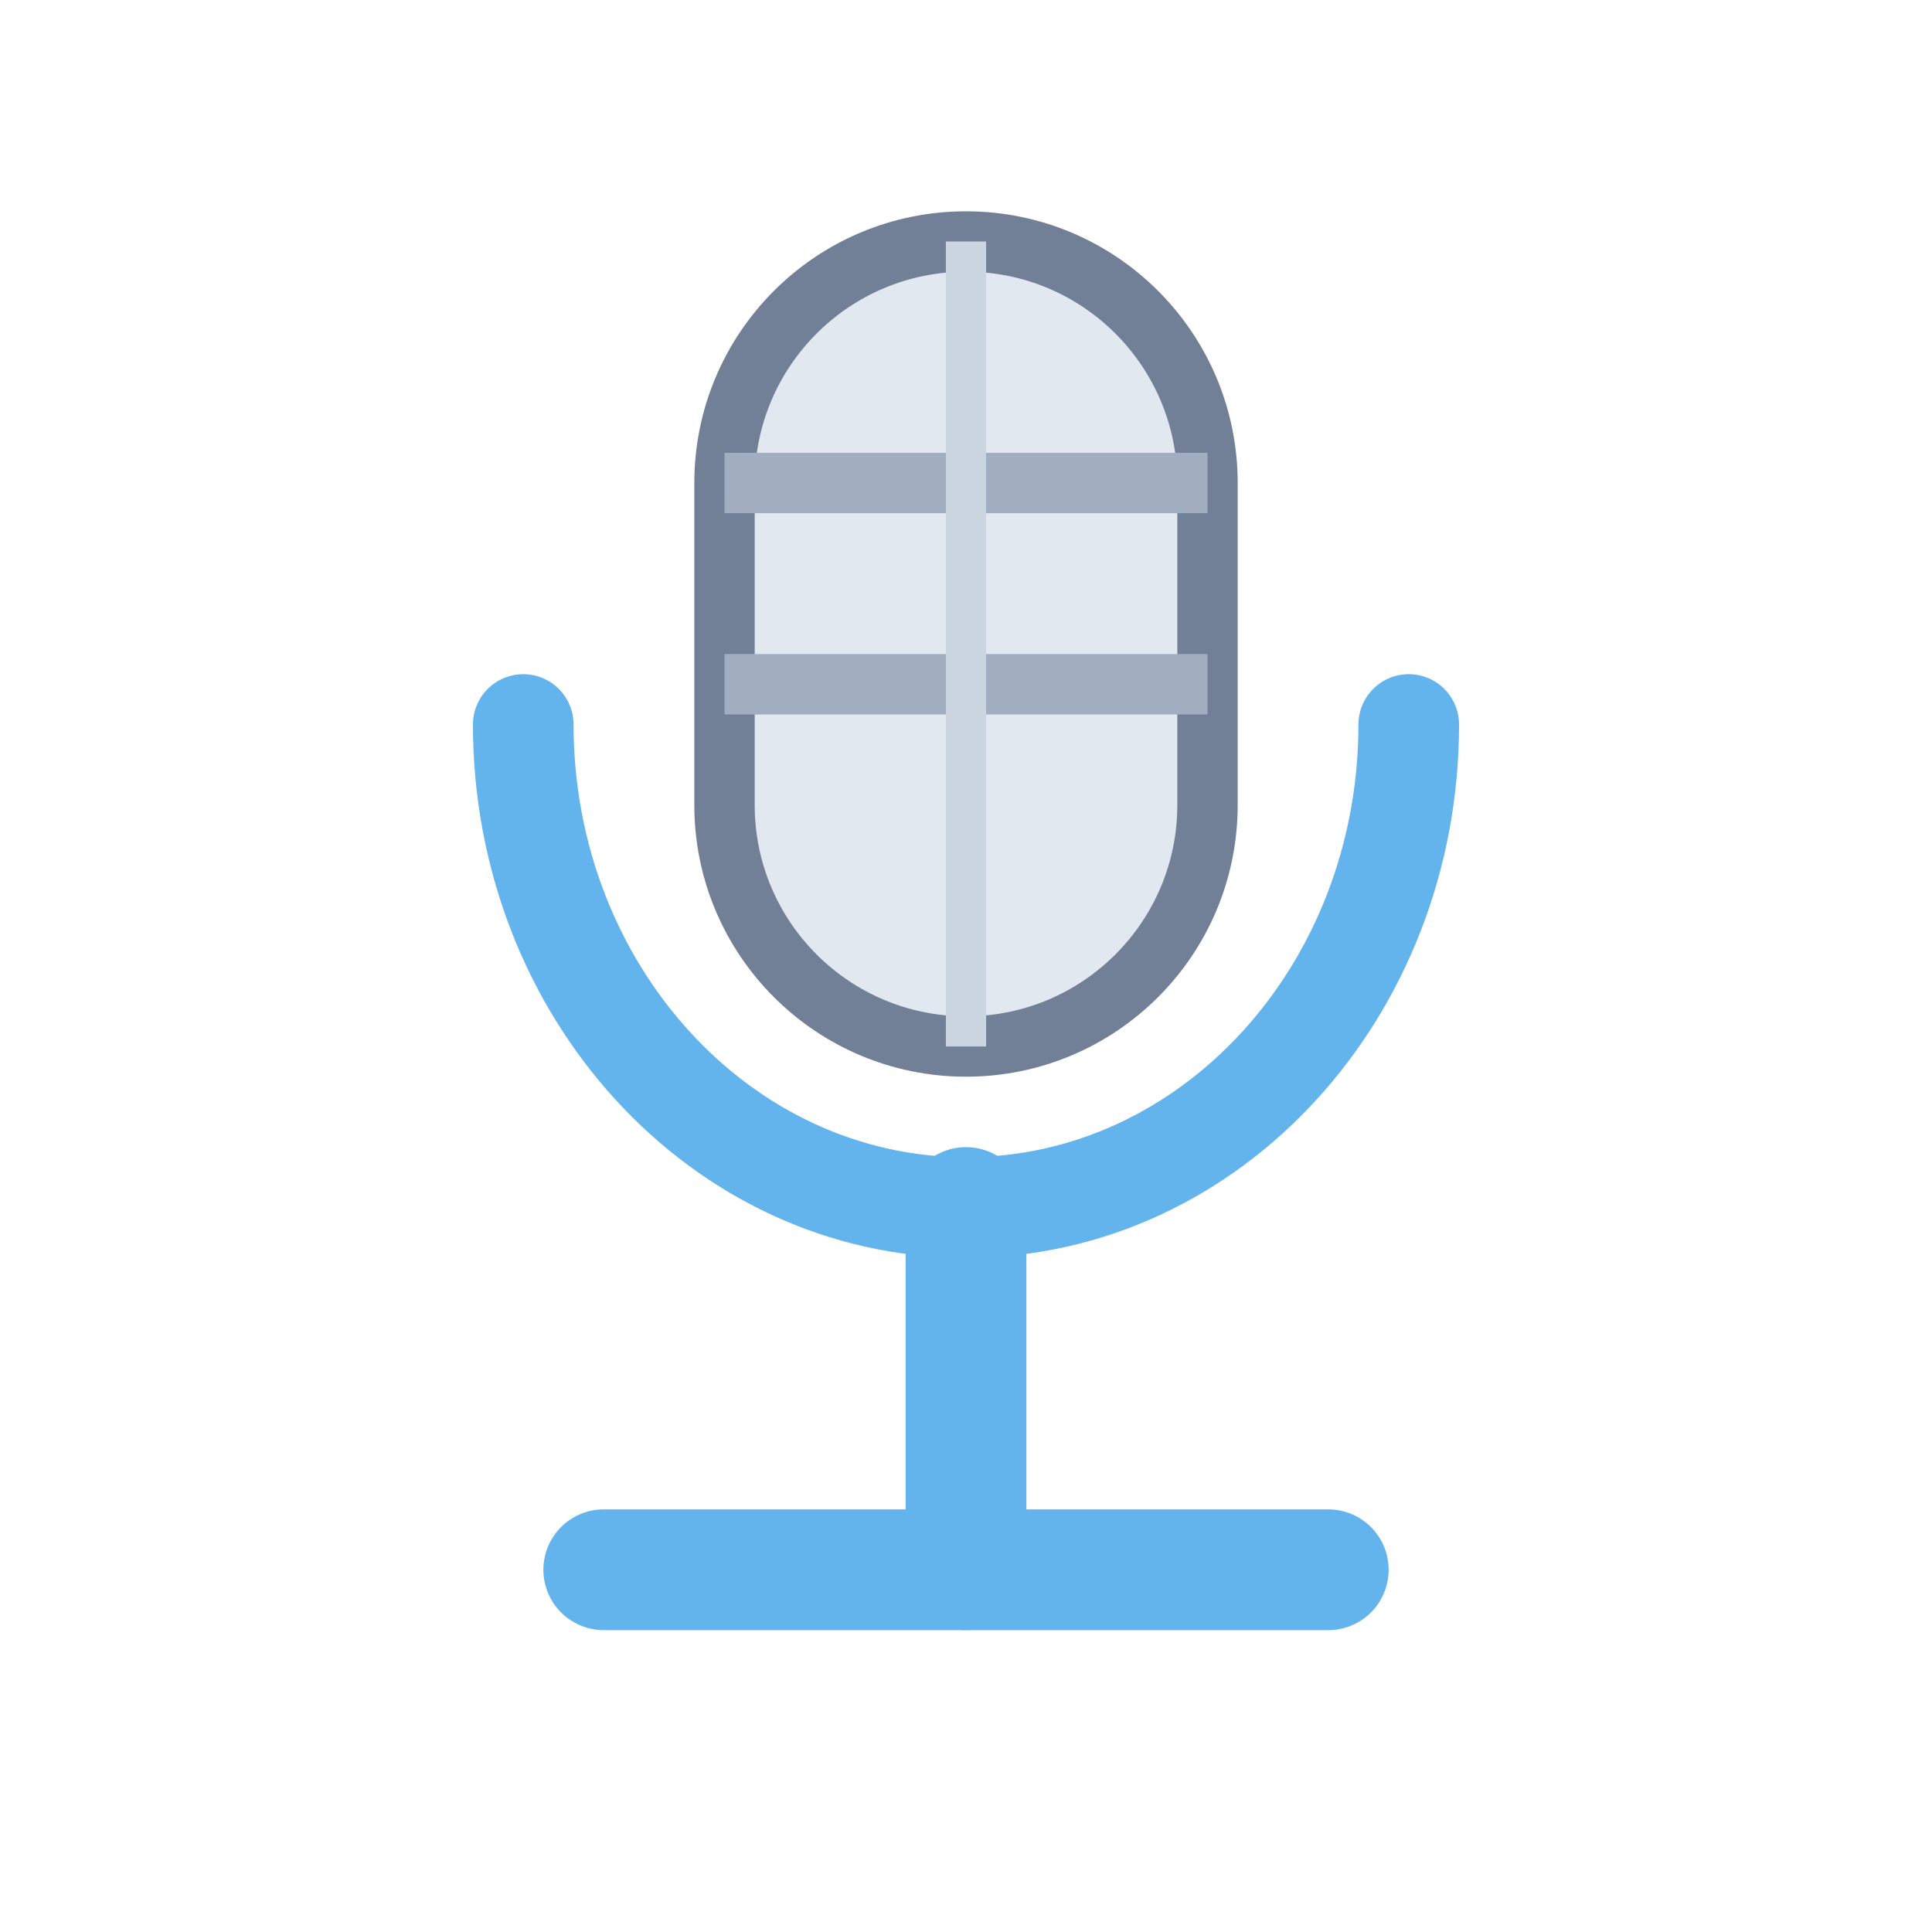
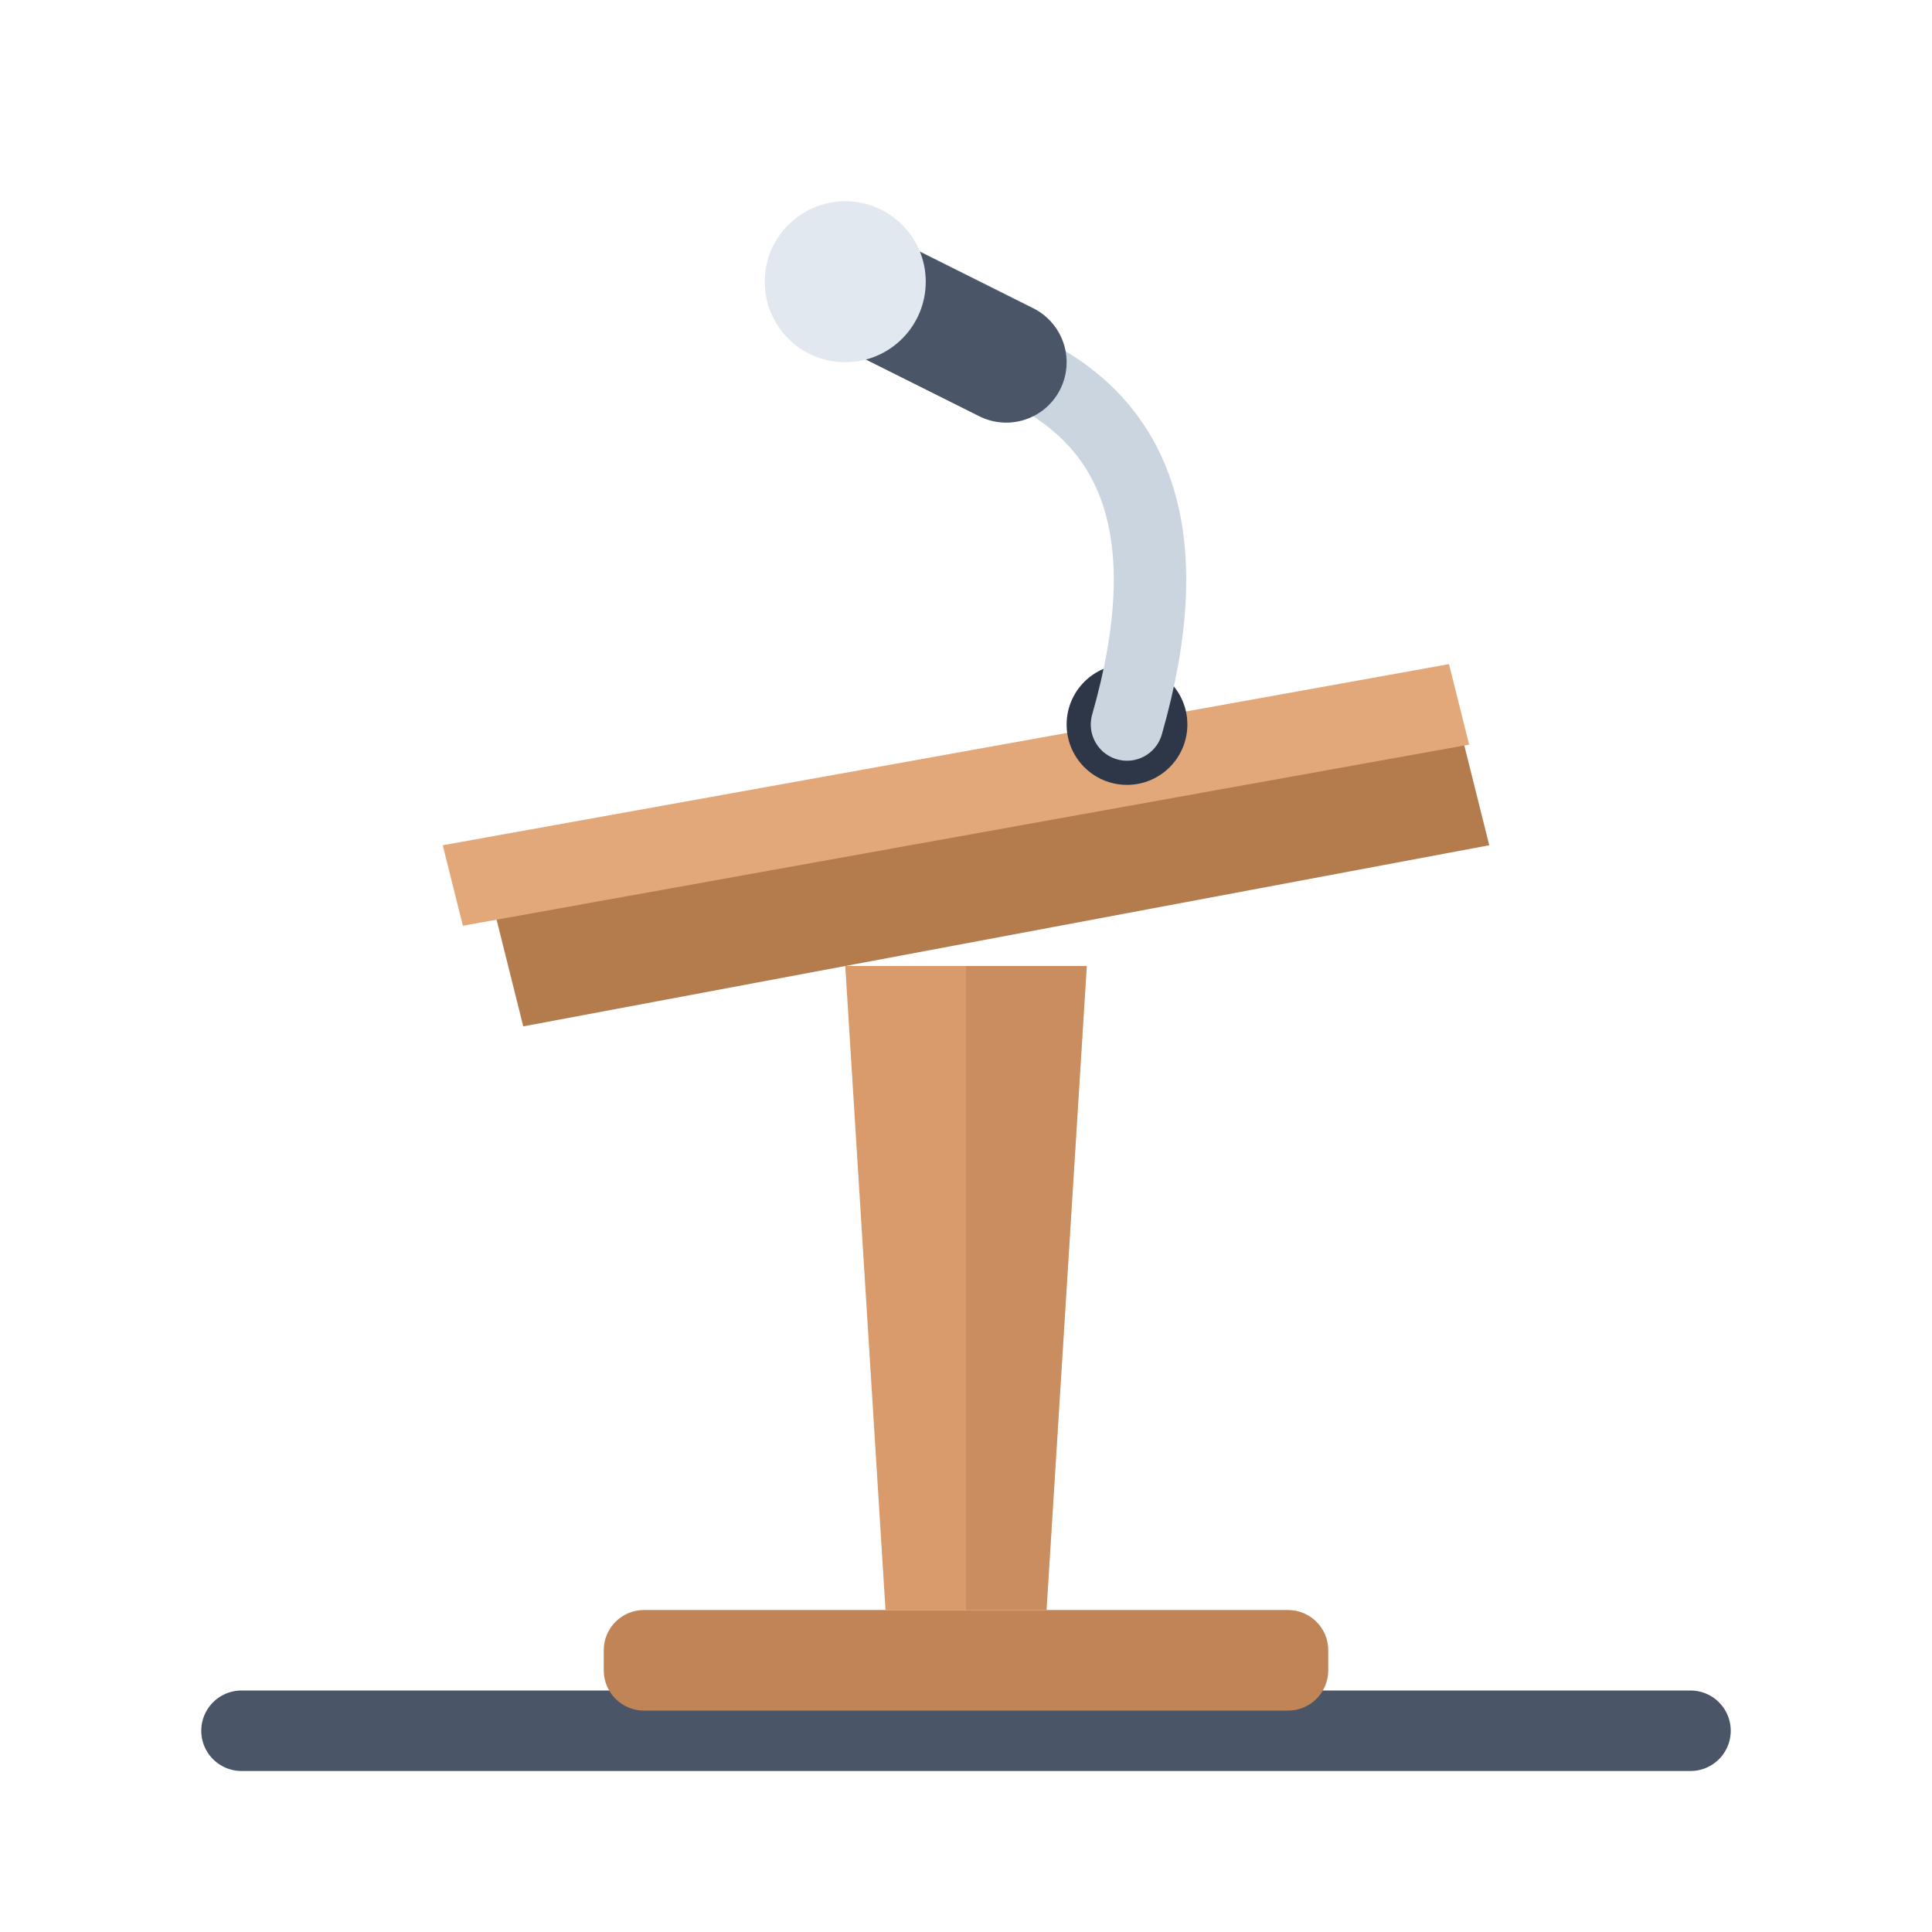
<svg xmlns="http://www.w3.org/2000/svg" viewBox="0 0 48 48" width="48" height="48">
-   <rect x="18" y="6" width="12" height="20" rx="6" fill="#e2e8f0" stroke="#718096" stroke-width="1.5" />
-   <line x1="18" y1="12" x2="30" y2="12" stroke="#a0aec0" stroke-width="1.5" />
-   <line x1="18" y1="17" x2="30" y2="17" stroke="#a0aec0" stroke-width="1.5" />
-   <line x1="24" y1="6" x2="24" y2="26" stroke="#cbd5e0" stroke-width="1" />
-   <path d="M13 18c0 6.6 4.9 12 11 12s11-5.4 11-12" fill="none" stroke="#63b3ed" stroke-width="2.5" stroke-linecap="round" />
-   <line x1="24" y1="30" x2="24" y2="39" stroke="#63b3ed" stroke-width="3" stroke-linecap="round" />
-   <path d="M15 39h18" stroke="#63b3ed" stroke-width="3" stroke-linecap="round" />
+   <line x1="6" y1="43" x2="42" y2="43" stroke="#4a5568" stroke-width="2" stroke-linecap="round" />
+   <rect x="15" y="40" width="18" height="2.5" rx="1" fill="#c08457" />
+   <path d="M21 24h6l-1 16h-4z" fill="#d99b6c" />
+   <path d="M24 24h3l-1 16h-2z" fill="#c08457" opacity="0.6" />
+   <path d="M12 21.5l24-4.5 1 4-24 4.5z" fill="#b47b4d" />
+   <path d="M11 21l25-4.5 0.5 2-25 4.5z" fill="#e2a87a" />
+   <circle cx="28" cy="18" r="1.5" fill="#2d3748" />
+   <path d="M28 18 Q30 11 25 9" fill="none" stroke="#cbd5e0" stroke-width="1.8" stroke-linecap="round" />
+   <path d="M25 9 L22 7.5" stroke="#4a5568" stroke-width="3" stroke-linecap="round" />
+   <circle cx="21" cy="7" r="2" fill="#e2e8f0" />
</svg>
